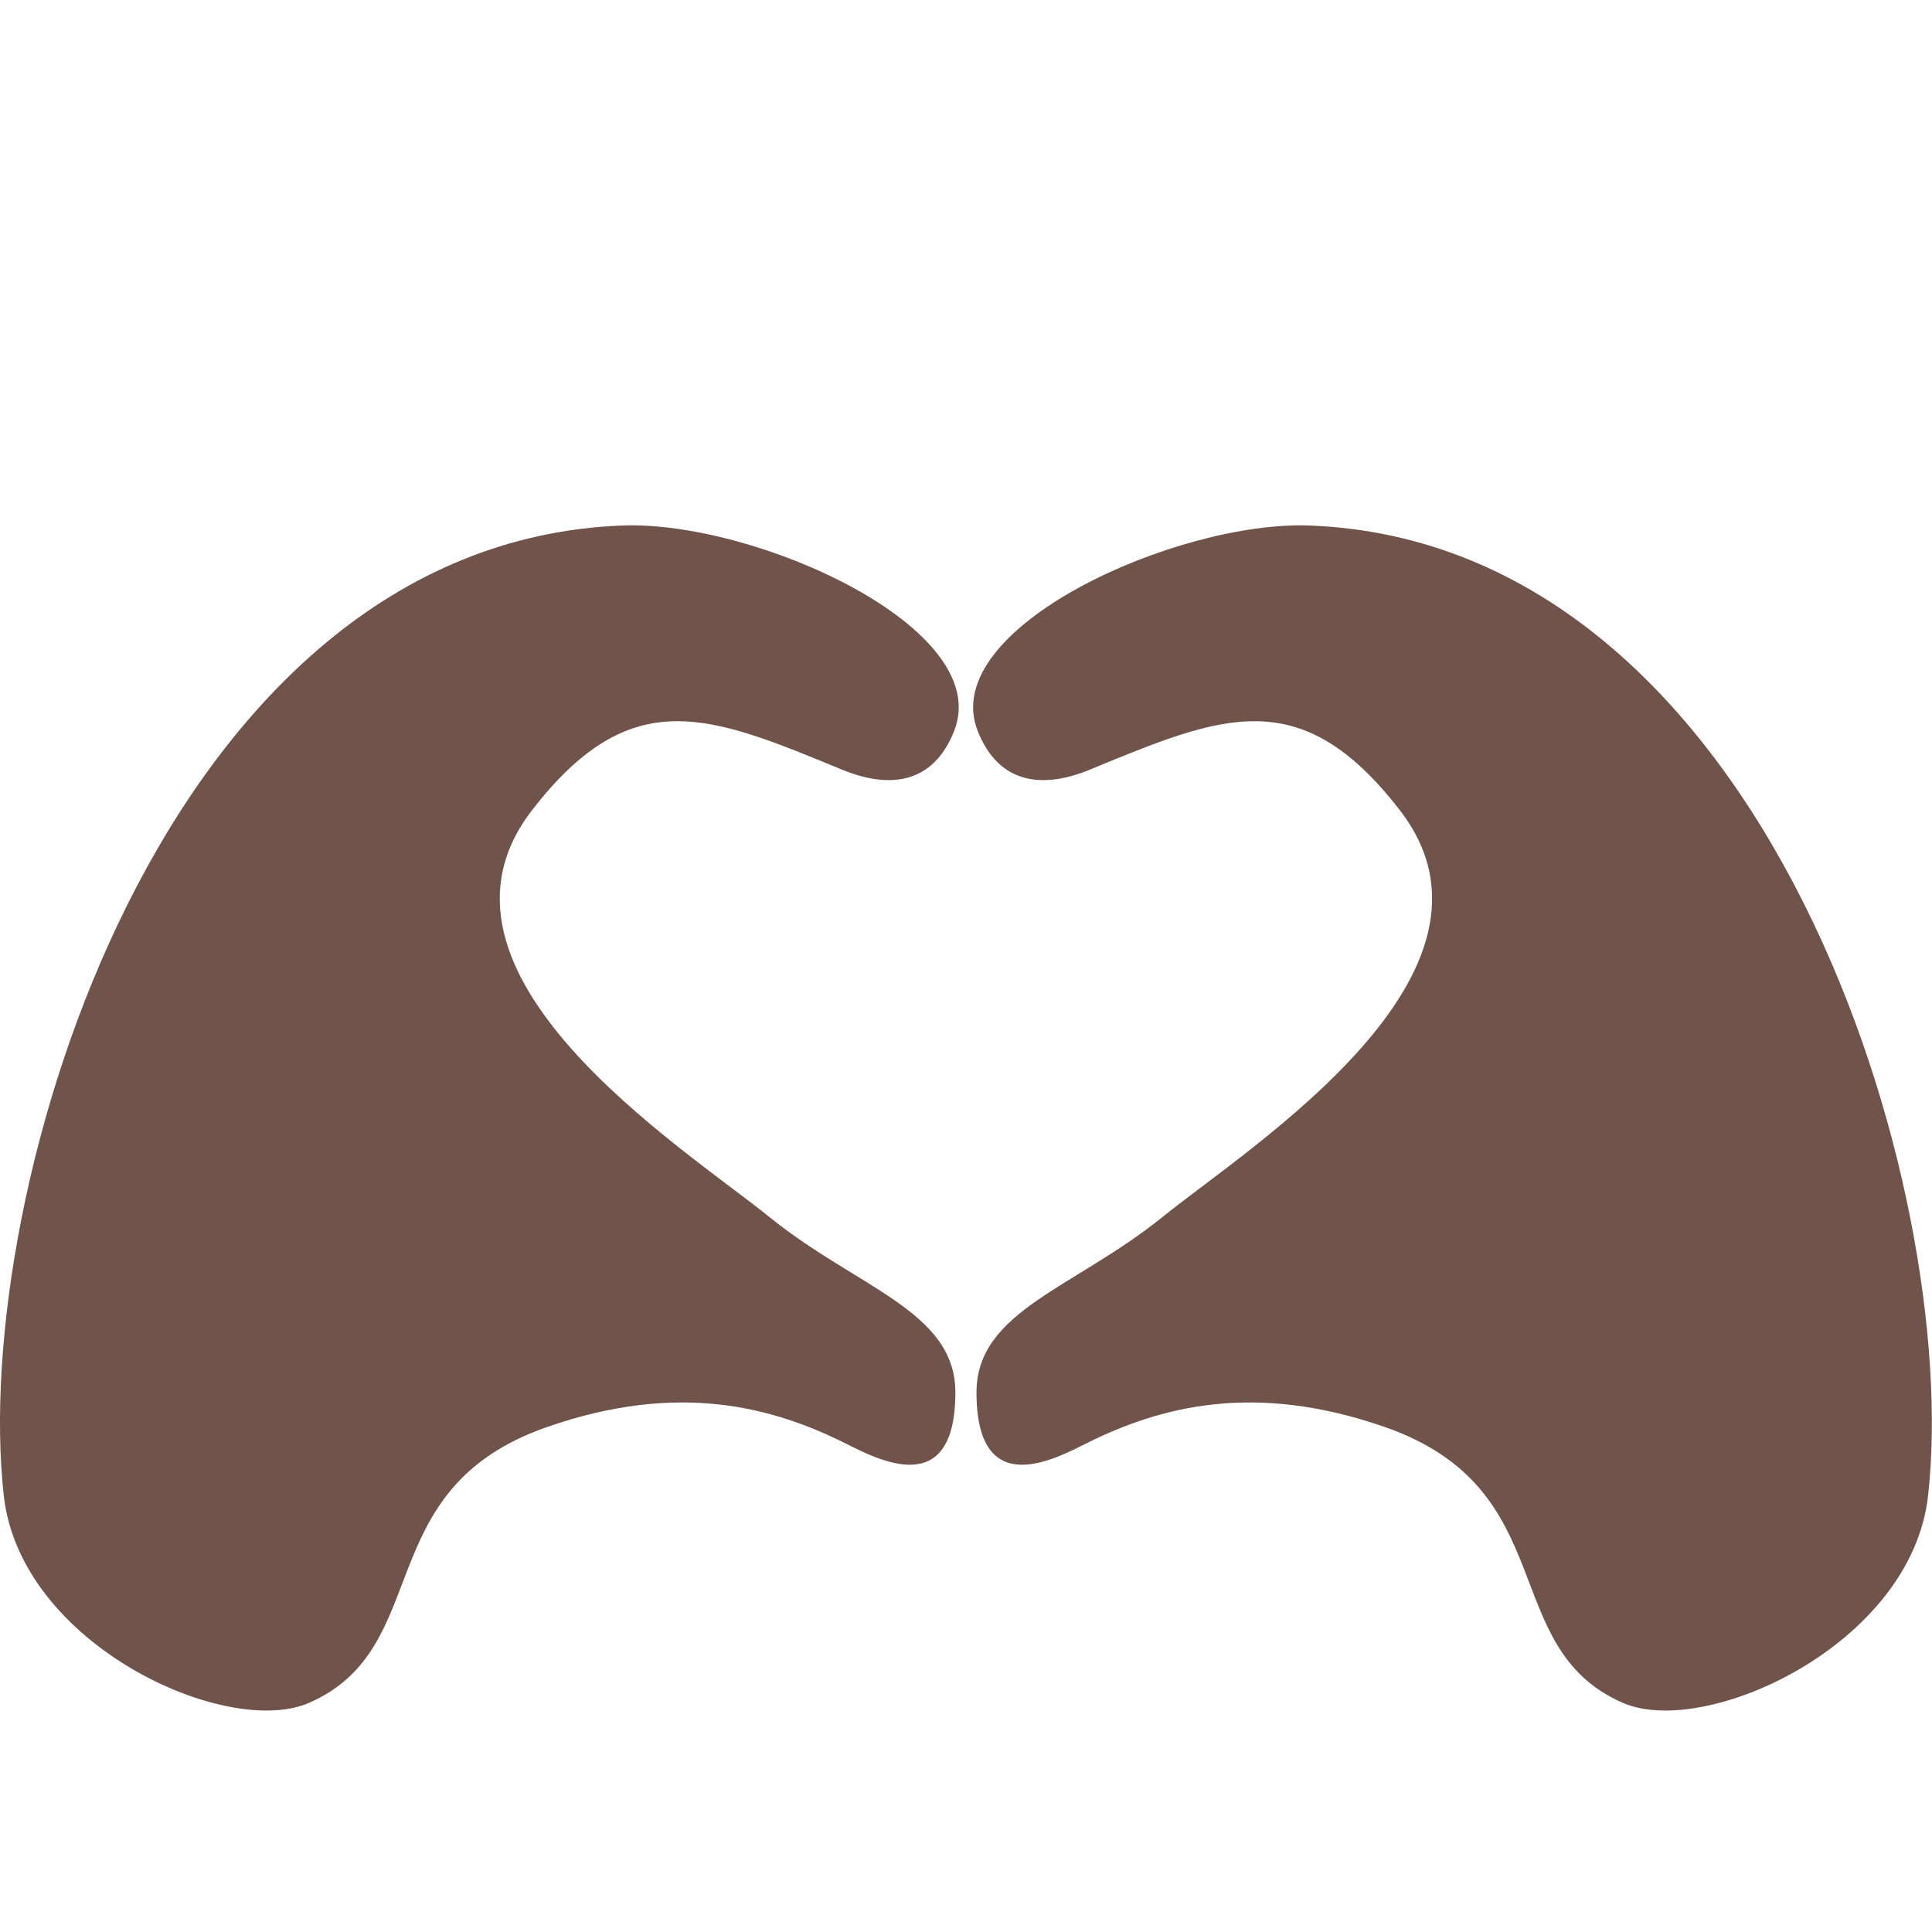
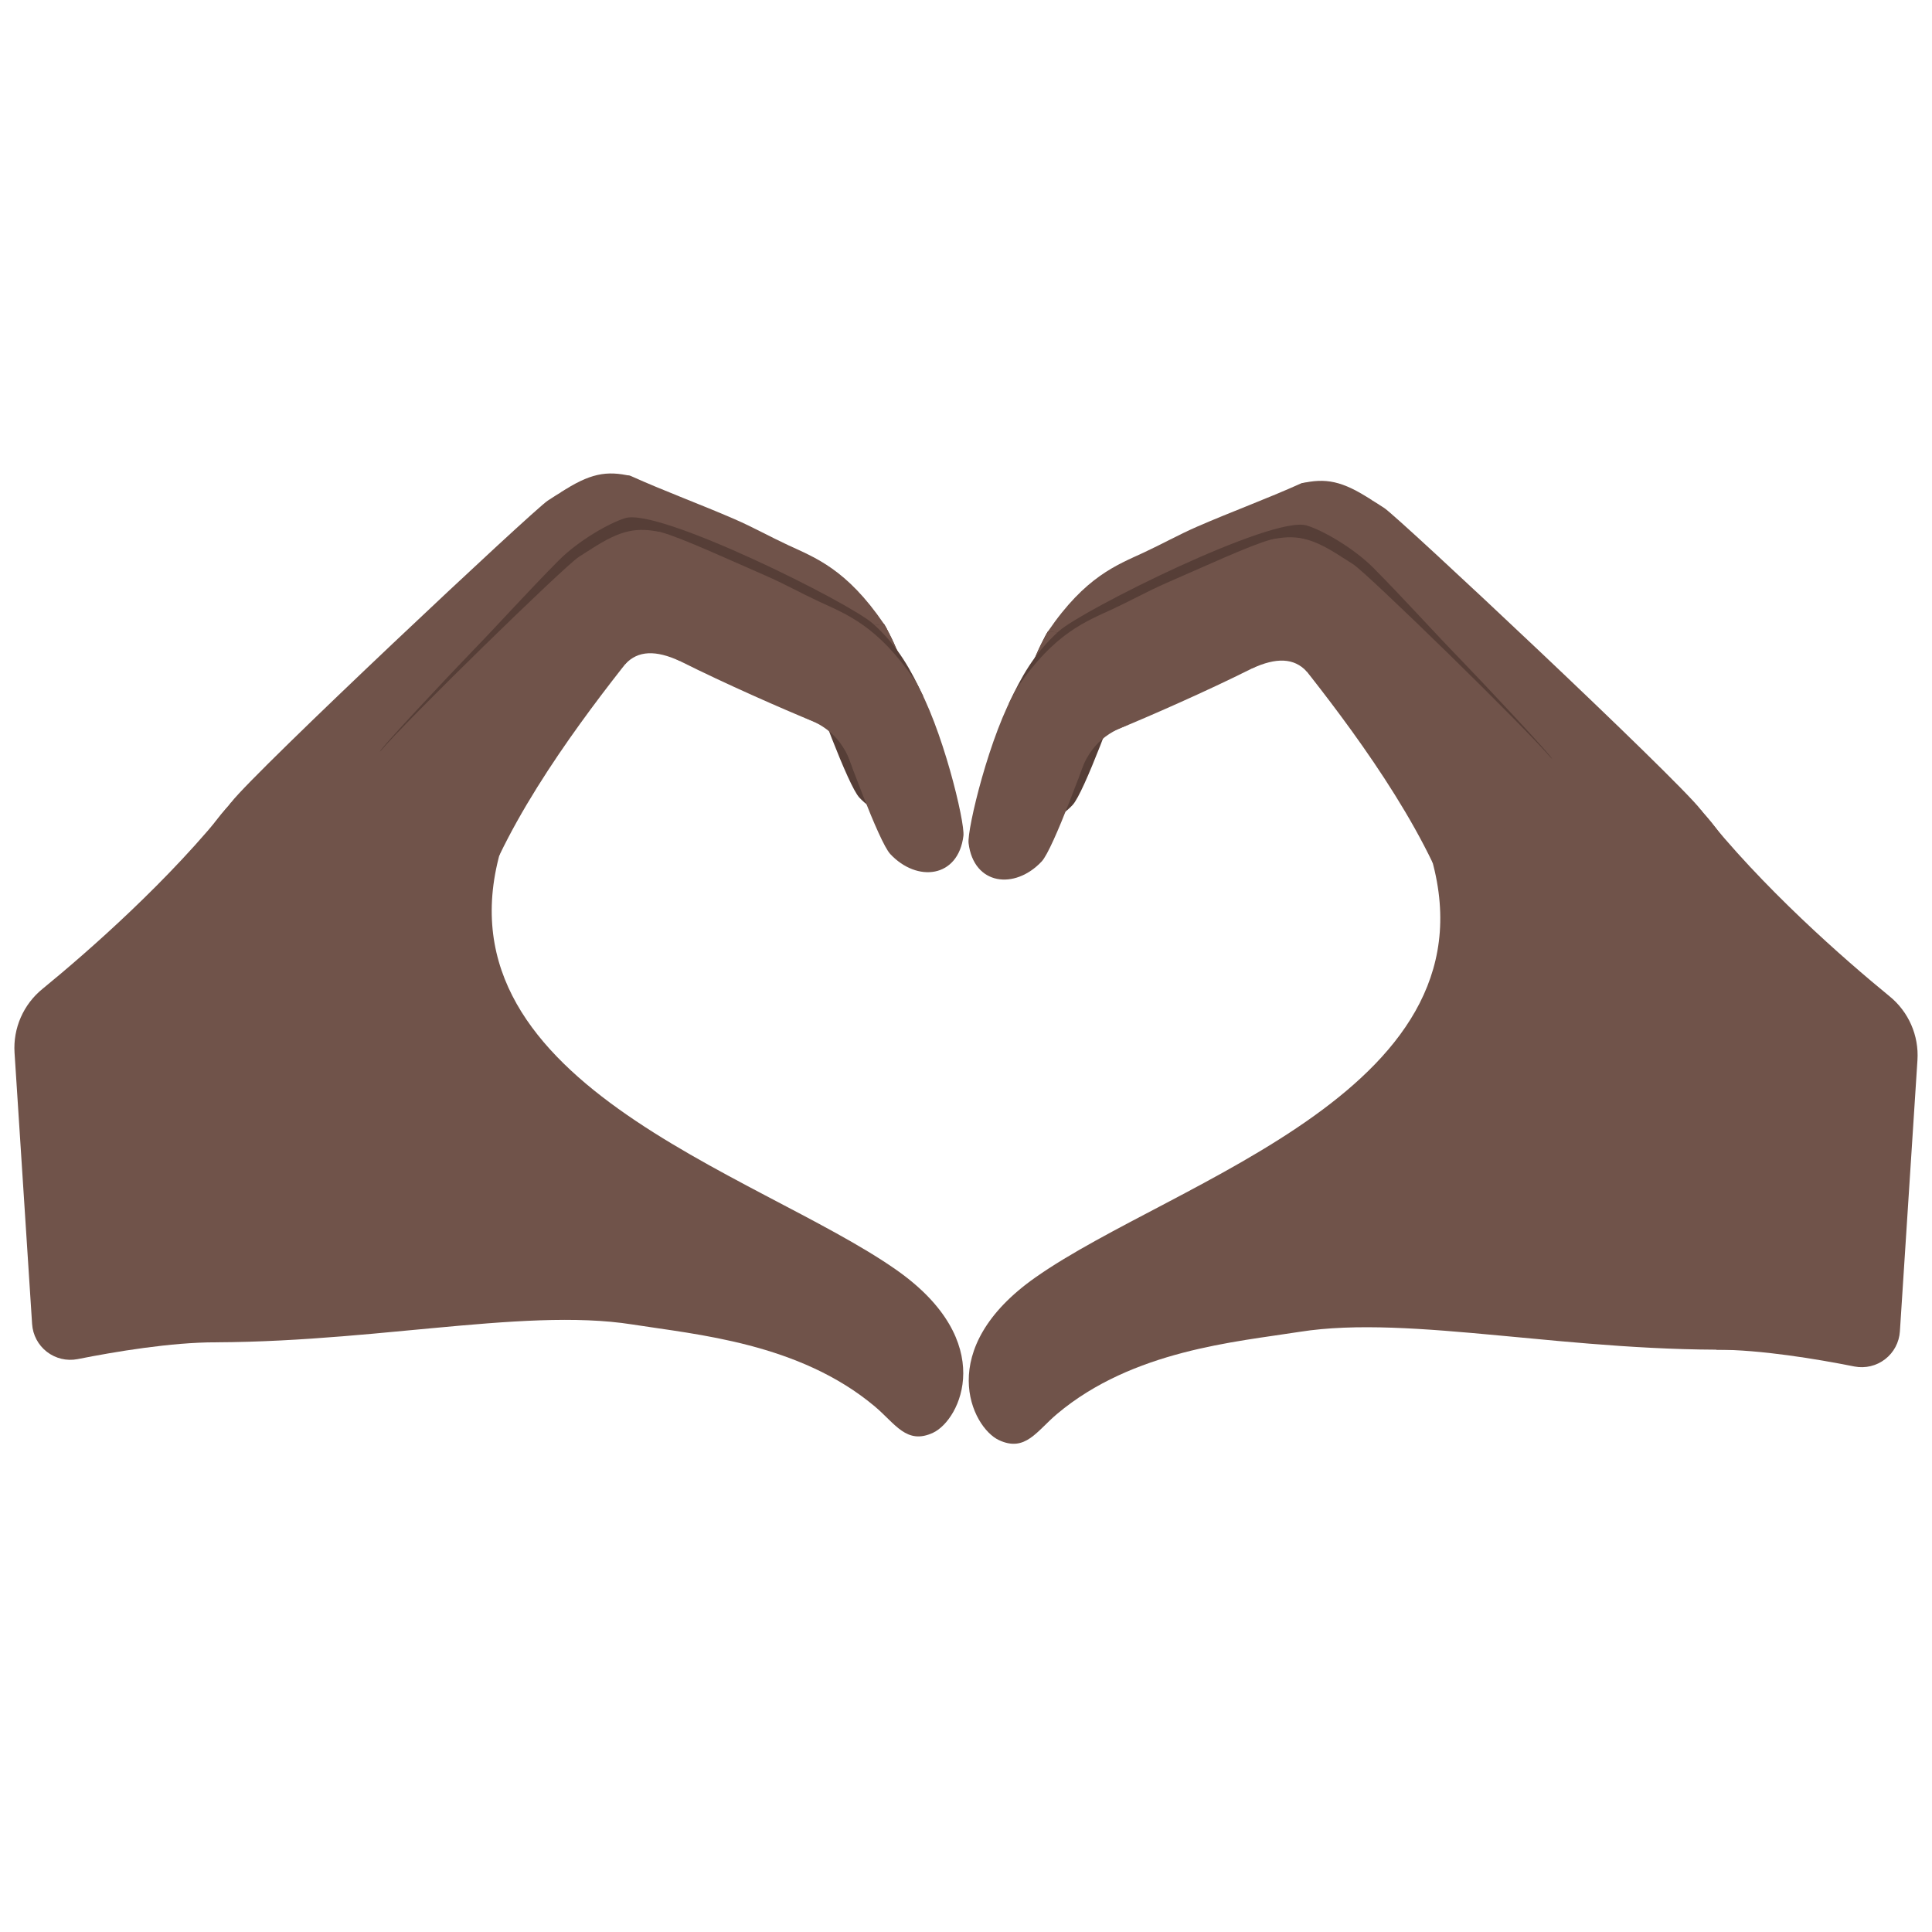
<svg xmlns="http://www.w3.org/2000/svg" width="128px" height="128px" version="1.1" xml:space="preserve" style="fill-rule:evenodd;clip-rule:evenodd;stroke-linejoin:round;stroke-miterlimit:2;">
-   <g transform="matrix(1,0,0,1,0.695692,0)">
-     <path d="M92.038,53.667C85.449,45.153 80.267,47.383 71.503,50.993C68.429,52.26 65.48,51.999 64.074,48.412C61.406,41.604 77.288,34.472 86.093,34.817C116.51,36.009 129.301,78.997 127.042,99.109C125.934,108.979 112.267,115.219 106.797,112.809C98.435,109.126 102.901,98.67 91.048,94.542C82.308,91.498 76.068,93.241 71.286,95.624C69.201,96.663 64,99.483 64,92.254C64,86.846 70.497,85.346 76.334,80.62C82.021,76.016 100.399,64.471 92.038,53.667Z" style="fill:#70534a;" />
+   <g id="Ebene1" transform="matrix(0.9984,0.0565416,-0.0565416,0.9984,2.97998,-8.49899)">
+     <g transform="matrix(1.07581,-7.1371e-18,7.1371e-18,1.07581,14.4213,4.74205)">
+       <path d="M94.5,80.646C97.24,80.49 100.71,80.869 103.059,81.199C103.729,81.289 104.405,81.086 104.916,80.643C105.427,80.2 105.722,79.559 105.728,78.883C105.767,74.569 105.831,66.258 105.863,62.143C105.875,60.624 105.148,59.194 103.915,58.307C101.06,56.229 95.691,52.059 91.669,47.498" style="fill:#70534a;" />
+     </g>
+     <g transform="matrix(1.07342,-0.0716813,0.0716813,1.07342,-7.27445,0.261604)">
+       <path d="M83.725,38.661C81.608,39.588 79.434,40.356 77.309,41.255C76.185,41.731 75.108,42.319 73.995,42.822C72.328,43.575 70.398,44.254 68.061,47.606C67.071,49.025 68.153,50.513 69.525,50.928C70.499,51.222 71.615,51.098 72.583,50.837C73.84,50.498 84.489,46.021 85.983,44.581C87.12,43.485 87.421,40.848 86.377,39.575C85.782,38.849 84.75,38.569 83.846,38.63" style="fill:#70534a;" />
+     </g>
+     <g transform="matrix(1.07342,-0.0716813,0.0716813,1.07342,-7.27445,0.261604)">
+       <path d="M68.061,47.606C66.353,50.413 64.876,56.312 64.971,57.155C65.264,59.749 67.79,60.071 69.464,58.32C70.17,57.582 72.209,52.162 72.947,50.091C73.211,49.349 72.485,49.002 72.36,48.218" style="fill:#563e37;" />
+     </g>
+     <g transform="matrix(1.07342,-0.0716813,0.0716813,1.07342,-7.27445,0.261604)">
+       <path d="M68.061,47.606C66.353,50.413 64.876,56.312 64.971,57.155C65.264,59.749 67.312,57.18 68.986,55.429C69.149,55.259 72.38,51.683 72.947,50.091C73.211,49.349 72.485,49.002 72.36,48.218" style="fill:#70534a;" />
+     </g>
+     <g transform="matrix(1.07342,-0.0716813,0.0716813,1.07342,-7.27445,0.261604)">
+       <path d="M108.145,59C106.655,57.029 89.717,40.805 88.842,40.226C88.192,39.796 87.55,39.345 86.778,39.165C85.625,38.895 84.302,39.372 83.985,40.604C83.824,41.232 83.973,41.868 84.136,42.477C84.306,43.117 83.727,44.015 84.136,44.534C86.249,47.217 90.908,53.018 93.54,58.651C93.567,58.709 101.582,60.981 102.876,59.518C103.464,58.853 109.083,60.239 108.145,59Z" style="fill:#70534a;" />
+     </g>
+     <g transform="matrix(1.07342,-0.0716813,0.0716813,1.07342,-6.82407,0.0773003)">
+       <path d="M74.466,50.104C73.115,50.564 71.938,51.369 71.303,53.489L71.577,51.276L72.115,50.452L72.721,50.273L73.118,50.494L74.466,50.104Z" style="fill:#70534a;" />
+     </g>
+     <g transform="matrix(1.07342,-0.0716813,0.0716813,1.07342,-9.10574,4.10855)">
+       <path d="M67.532,48.584C68.3,47.002 69.081,45.548 70.664,44.151C72.109,42.875 83.885,37.141 85.987,37.797C86.979,38.106 88.874,39.221 90.073,40.453C91.886,42.317 93.611,44.28 95.4,46.166C96.613,47.444 101.086,52.29 100.948,52.332C100.948,52.332 99.52,51.488 99.288,51.428C98.356,51.187 97.442,50.781 96.587,50.341C95.752,49.912 94.992,49.36 94.223,48.826C93.386,48.246 92.523,47.706 91.74,47.052C90.362,45.9 89.049,44.602 87.505,43.669C86.822,43.257 86.025,42.887 85.224,42.803C84.092,42.683 82.941,43.083 81.916,43.524C80.099,44.306 78.423,45.366 76.625,46.187C74.28,47.257 71.653,48.004 69.598,49.618" style="fill:#563e37;" />
+     </g>
+     <g transform="matrix(1.07342,-0.0716813,0.0716813,1.07342,-7.27445,0.261604)">
+       <path d="M83.725,38.661C85.236,38.324 86.265,38.511 88.079,39.732" style="fill:#70534a;" />
+     </g>
+     <g transform="matrix(1.07342,-0.0716813,0.0716813,1.07342,-8.02511,0.747875)">
+       <path d="M86.628,46.384L88.358,45.56L87.029,44.13L83.268,44.684L83.268,46.161C84.758,45.495 85.851,45.531 86.628,46.384Z" style="fill:#70534a;" />
+     </g>
+     <g transform="matrix(1.07581,-7.1371e-18,7.1371e-18,1.07581,14.4213,4.74205)">
+       <path d="M75.064,50.843C80.708,65.319 60.618,72.063 52.391,78.571C46.39,83.318 48.967,88.01 50.715,88.706C52.382,89.369 53.005,88.011 54.198,86.887C58.63,82.712 64.948,81.838 68.819,81C75.664,79.518 85.645,81.394 96.521,80.512C98.296,80.368 96.188,68.963 96.589,67.237C97.146,64.836 97.376,62.381 97.26,59.923C97.185,58.322 97.115,56.574 96.521,55.067C95.636,52.82 93.715,49.573 92.039,47.889C88.516,44.351 86.279,47.854 82.408,44.949C80.123,43.235 72.428,44.08 75.064,50.843Z" style="fill:#70534a;" />
+     </g>
+     <g transform="matrix(1.07342,-0.0716813,0.0716813,1.07342,-9.10574,4.10855)">
+       <path d="M83.725,38.661C82.599,38.941 79.434,40.356 77.309,41.255C76.185,41.731 75.108,42.319 73.995,42.822C72.328,43.575 70.398,44.254 68.061,47.606C67.071,49.025 68.153,50.513 69.525,50.928C70.499,51.222 71.615,51.098 72.583,50.837C73.84,50.498 84.489,46.021 85.983,44.581C87.12,43.485 87.421,40.848 86.377,39.575C85.782,38.849 84.633,38.436 83.725,38.661Z" style="fill:#70534a;" />
+     </g>
+     <g transform="matrix(1.07342,-0.0716813,0.0716813,1.07342,-9.10574,4.10855)">
+       <path d="M68.061,47.606C66.353,50.413 64.876,56.312 64.971,57.155C65.264,59.749 67.79,60.071 69.464,58.32C70.17,57.582 72.209,52.162 72.947,50.091C73.211,49.349 72.485,49.002 72.36,48.218" style="fill:#70534a;" />
+     </g>
+     <g transform="matrix(1.07342,-0.0716813,0.0716813,1.07342,-9.10574,4.10855)">
+       <path d="M100.948,52.332C99.381,50.422 89.717,40.805 88.842,40.226C88.192,39.796 87.55,39.345 86.778,39.165C85.625,38.895 84.302,39.372 83.985,40.604C83.824,41.232 83.973,41.868 84.136,42.477C84.306,43.117 83.727,44.015 84.136,44.534C86.249,47.217 90.908,53.018 93.54,58.651C93.567,58.709 98.797,56.557 100.091,55.094C100.679,54.429 101.324,52.791 100.948,52.332Z" style="fill:#70534a;" />
+     </g>
+     <g transform="matrix(1.07342,-0.0716813,0.0716813,1.07342,-8.65536,3.92425)">
+       <path d="M74.466,50.104C73.115,50.564 71.938,51.369 71.303,53.489L71.577,51.276L72.115,50.452L72.721,50.273L73.118,50.494L74.466,50.104Z" style="fill:#70534a;" />
+     </g>
+     <g transform="matrix(1.07342,-0.0716813,0.0716813,1.07342,-9.10574,4.10855)">
+       <path d="M83.725,38.661C85.236,38.324 86.265,38.511 88.079,39.732" style="fill:#70534a;" />
+     </g>
+     <g transform="matrix(1.07342,-0.0716813,0.0716813,1.07342,-9.8564,4.59482)">
+       <path d="M86.628,46.384L88.358,45.56L87.029,44.13L83.268,44.684L83.268,46.161C84.758,45.495 85.851,45.531 86.628,46.384Z" style="fill:#70534a;" />
+     </g>
  </g>
-   <g transform="matrix(-1,0,0,1,127.295,0)">
-     <path d="M92.038,53.667C85.449,45.153 80.267,47.383 71.503,50.993C68.429,52.26 65.48,51.999 64.074,48.412C61.406,41.604 77.288,34.472 86.093,34.817C116.51,36.009 129.301,78.997 127.042,99.109C125.934,108.979 112.267,115.219 106.797,112.809C98.435,109.126 102.901,98.67 91.048,94.542C82.308,91.498 76.068,93.241 71.286,95.624C69.201,96.663 64,99.483 64,92.254C64,86.846 70.497,85.346 76.334,80.62C82.021,76.016 100.399,64.471 92.038,53.667Z" style="fill:#70534a;" />
+   <g id="Ebene11" transform="matrix(-0.9984,0.0565416,0.0565416,0.9984,125.02,-8.96584)">
+     <g transform="matrix(1.07581,-7.1371e-18,7.1371e-18,1.07581,14.4201,4.72064)">
+       <path d="M94.5,80.646C97.24,80.49 100.71,80.869 103.059,81.199C103.729,81.289 104.405,81.086 104.916,80.643C105.427,80.2 105.722,79.559 105.728,78.883C105.767,74.569 105.831,66.258 105.863,62.143C105.875,60.624 105.148,59.194 103.915,58.307C101.06,56.229 95.691,52.059 91.669,47.498" style="fill:#70534a;" />
+     </g>
+     <g transform="matrix(1.07342,-0.0716813,0.0716813,1.07342,-7.27566,0.240194)">
+       <path d="M83.725,38.661C81.608,39.588 79.434,40.356 77.309,41.255C76.185,41.731 75.108,42.319 73.995,42.822C72.328,43.575 70.398,44.254 68.061,47.606C67.071,49.025 68.153,50.513 69.525,50.928C70.499,51.222 71.615,51.098 72.583,50.837C73.84,50.498 84.489,46.021 85.983,44.581C87.12,43.485 87.421,40.848 86.377,39.575C85.782,38.849 84.75,38.569 83.846,38.63" style="fill:#70534a;" />
+     </g>
+     <g transform="matrix(1.07342,-0.0716813,0.0716813,1.07342,-7.27566,0.240194)">
+       <path d="M68.061,47.606C66.353,50.413 64.876,56.312 64.971,57.155C65.264,59.749 67.79,60.071 69.464,58.32C70.17,57.582 72.209,52.162 72.947,50.091C73.211,49.349 72.485,49.002 72.36,48.218" style="fill:#563e37;" />
+     </g>
+     <g transform="matrix(1.07342,-0.0716813,0.0716813,1.07342,-7.27566,0.240194)">
+       <path d="M68.061,47.606C66.353,50.413 64.876,56.312 64.971,57.155C65.264,59.749 67.312,57.18 68.986,55.429C69.149,55.259 72.38,51.683 72.947,50.091C73.211,49.349 72.485,49.002 72.36,48.218" style="fill:#70534a;" />
+     </g>
+     <g transform="matrix(1.07342,-0.0716813,0.0716813,1.07342,-7.27566,0.240194)">
+       <path d="M108.145,59C106.655,57.029 89.717,40.805 88.842,40.226C88.192,39.796 87.55,39.345 86.778,39.165C85.625,38.895 84.302,39.372 83.985,40.604C83.824,41.232 83.973,41.868 84.136,42.477C84.306,43.117 83.727,44.015 84.136,44.534C86.249,47.217 90.908,53.018 93.54,58.651C93.567,58.709 101.582,60.981 102.876,59.518C103.464,58.853 109.083,60.239 108.145,59Z" style="fill:#70534a;" />
+     </g>
+     <g transform="matrix(1.07342,-0.0716813,0.0716813,1.07342,-6.82529,0.0558903)">
+       <path d="M74.466,50.104C73.115,50.564 71.938,51.369 71.303,53.489L71.577,51.276L72.115,50.452L72.721,50.273L73.118,50.494L74.466,50.104Z" style="fill:#70534a;" />
+     </g>
+     <g transform="matrix(1.07342,-0.0716813,0.0716813,1.07342,-9.10695,4.08714)">
+       <path d="M67.532,48.584C68.3,47.002 69.081,45.548 70.664,44.151C72.109,42.875 83.885,37.141 85.987,37.797C86.979,38.106 88.874,39.221 90.073,40.453C91.886,42.317 93.611,44.28 95.4,46.166C96.613,47.444 101.086,52.29 100.948,52.332C100.948,52.332 99.52,51.488 99.288,51.428C98.356,51.187 97.442,50.781 96.587,50.341C95.752,49.912 94.992,49.36 94.223,48.826C93.386,48.246 92.523,47.706 91.74,47.052C90.362,45.9 89.049,44.602 87.505,43.669C86.822,43.257 86.025,42.887 85.224,42.803C84.092,42.683 82.941,43.083 81.916,43.524C80.099,44.306 78.423,45.366 76.625,46.187C74.28,47.257 71.653,48.004 69.598,49.618" style="fill:#563e37;" />
+     </g>
+     <g transform="matrix(1.07342,-0.0716813,0.0716813,1.07342,-7.27566,0.240194)">
+       <path d="M83.725,38.661C85.236,38.324 86.265,38.511 88.079,39.732" style="fill:#70534a;" />
+     </g>
+     <g transform="matrix(1.07342,-0.0716813,0.0716813,1.07342,-8.02632,0.726465)">
+       <path d="M86.628,46.384L88.358,45.56L87.029,44.13L83.268,44.684L83.268,46.161C84.758,45.495 85.851,45.531 86.628,46.384Z" style="fill:#70534a;" />
+     </g>
+     <g transform="matrix(1.07581,-7.1371e-18,7.1371e-18,1.07581,14.4201,4.72064)">
+       <path d="M75.064,50.843C80.708,65.319 60.618,72.063 52.391,78.571C46.39,83.318 48.967,88.01 50.715,88.706C52.382,89.369 53.005,88.011 54.198,86.887C58.63,82.712 64.948,81.838 68.819,81C75.664,79.518 85.645,81.394 96.521,80.512C98.296,80.368 96.188,68.963 96.589,67.237C97.146,64.836 97.376,62.381 97.26,59.923C97.185,58.322 97.115,56.574 96.521,55.067C95.636,52.82 93.715,49.573 92.039,47.889C88.516,44.351 86.279,47.854 82.408,44.949C80.123,43.235 72.428,44.08 75.064,50.843Z" style="fill:#70534a;" />
+     </g>
+     <g transform="matrix(1.07342,-0.0716813,0.0716813,1.07342,-9.10695,4.08714)">
+       <path d="M83.725,38.661C82.599,38.941 79.434,40.356 77.309,41.255C76.185,41.731 75.108,42.319 73.995,42.822C72.328,43.575 70.398,44.254 68.061,47.606C67.071,49.025 68.153,50.513 69.525,50.928C70.499,51.222 71.615,51.098 72.583,50.837C73.84,50.498 84.489,46.021 85.983,44.581C87.12,43.485 87.421,40.848 86.377,39.575C85.782,38.849 84.633,38.436 83.725,38.661Z" style="fill:#70534a;" />
+     </g>
+     <g transform="matrix(1.07342,-0.0716813,0.0716813,1.07342,-9.10695,4.08714)">
+       <path d="M68.061,47.606C66.353,50.413 64.876,56.312 64.971,57.155C65.264,59.749 67.79,60.071 69.464,58.32C70.17,57.582 72.209,52.162 72.947,50.091C73.211,49.349 72.485,49.002 72.36,48.218" style="fill:#70534a;" />
+     </g>
+     <g transform="matrix(1.07342,-0.0716813,0.0716813,1.07342,-9.10695,4.08714)">
+       <path d="M100.948,52.332C99.381,50.422 89.717,40.805 88.842,40.226C88.192,39.796 87.55,39.345 86.778,39.165C85.625,38.895 84.302,39.372 83.985,40.604C83.824,41.232 83.973,41.868 84.136,42.477C84.306,43.117 83.727,44.015 84.136,44.534C86.249,47.217 90.908,53.018 93.54,58.651C93.567,58.709 98.797,56.557 100.091,55.094C100.679,54.429 101.324,52.791 100.948,52.332Z" style="fill:#70534a;" />
+     </g>
+     <g transform="matrix(1.07342,-0.0716813,0.0716813,1.07342,-8.65657,3.90284)">
+       <path d="M74.466,50.104C73.115,50.564 71.938,51.369 71.303,53.489L71.577,51.276L72.115,50.452L72.721,50.273L73.118,50.494L74.466,50.104Z" style="fill:#70534a;" />
+     </g>
+     <g transform="matrix(1.07342,-0.0716813,0.0716813,1.07342,-9.10695,4.08714)">
+       <path d="M83.725,38.661C85.236,38.324 86.265,38.511 88.079,39.732" style="fill:#70534a;" />
+     </g>
+     <g transform="matrix(1.07342,-0.0716813,0.0716813,1.07342,-9.85761,4.57341)">
+       <path d="M86.628,46.384L88.358,45.56L87.029,44.13L83.268,44.684L83.268,46.161C84.758,45.495 85.851,45.531 86.628,46.384Z" style="fill:#70534a;" />
+     </g>
  </g>
</svg>
